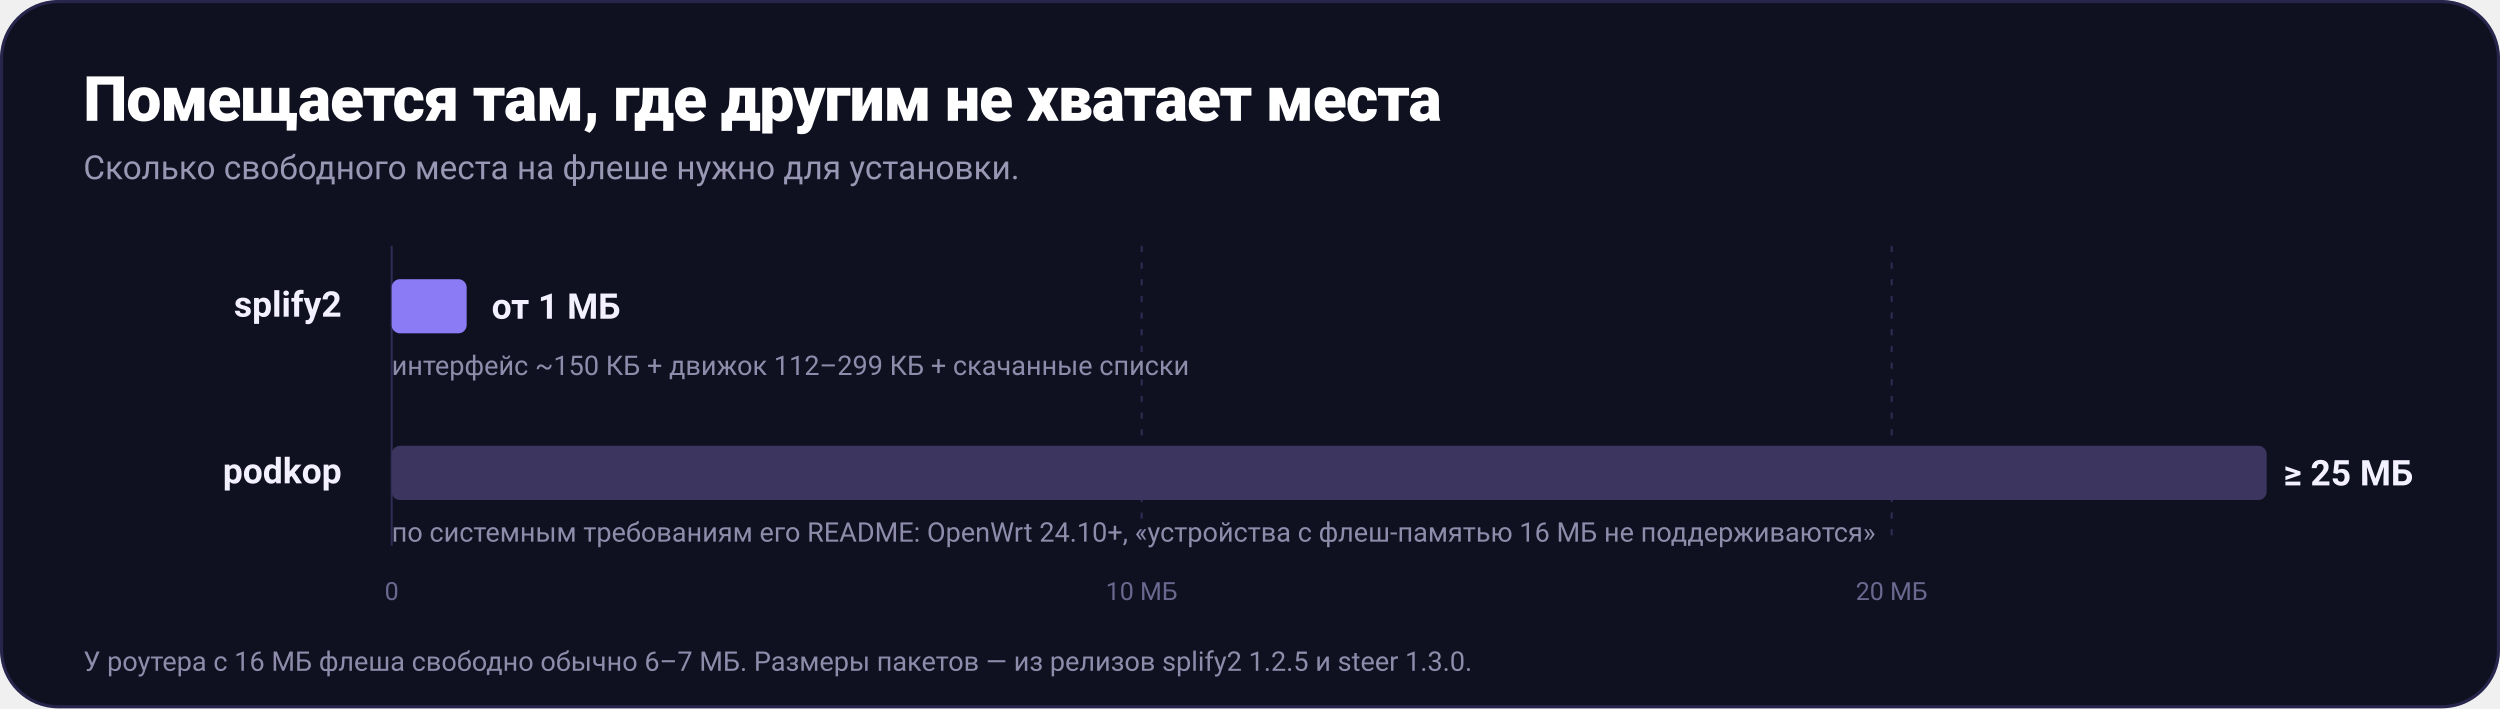
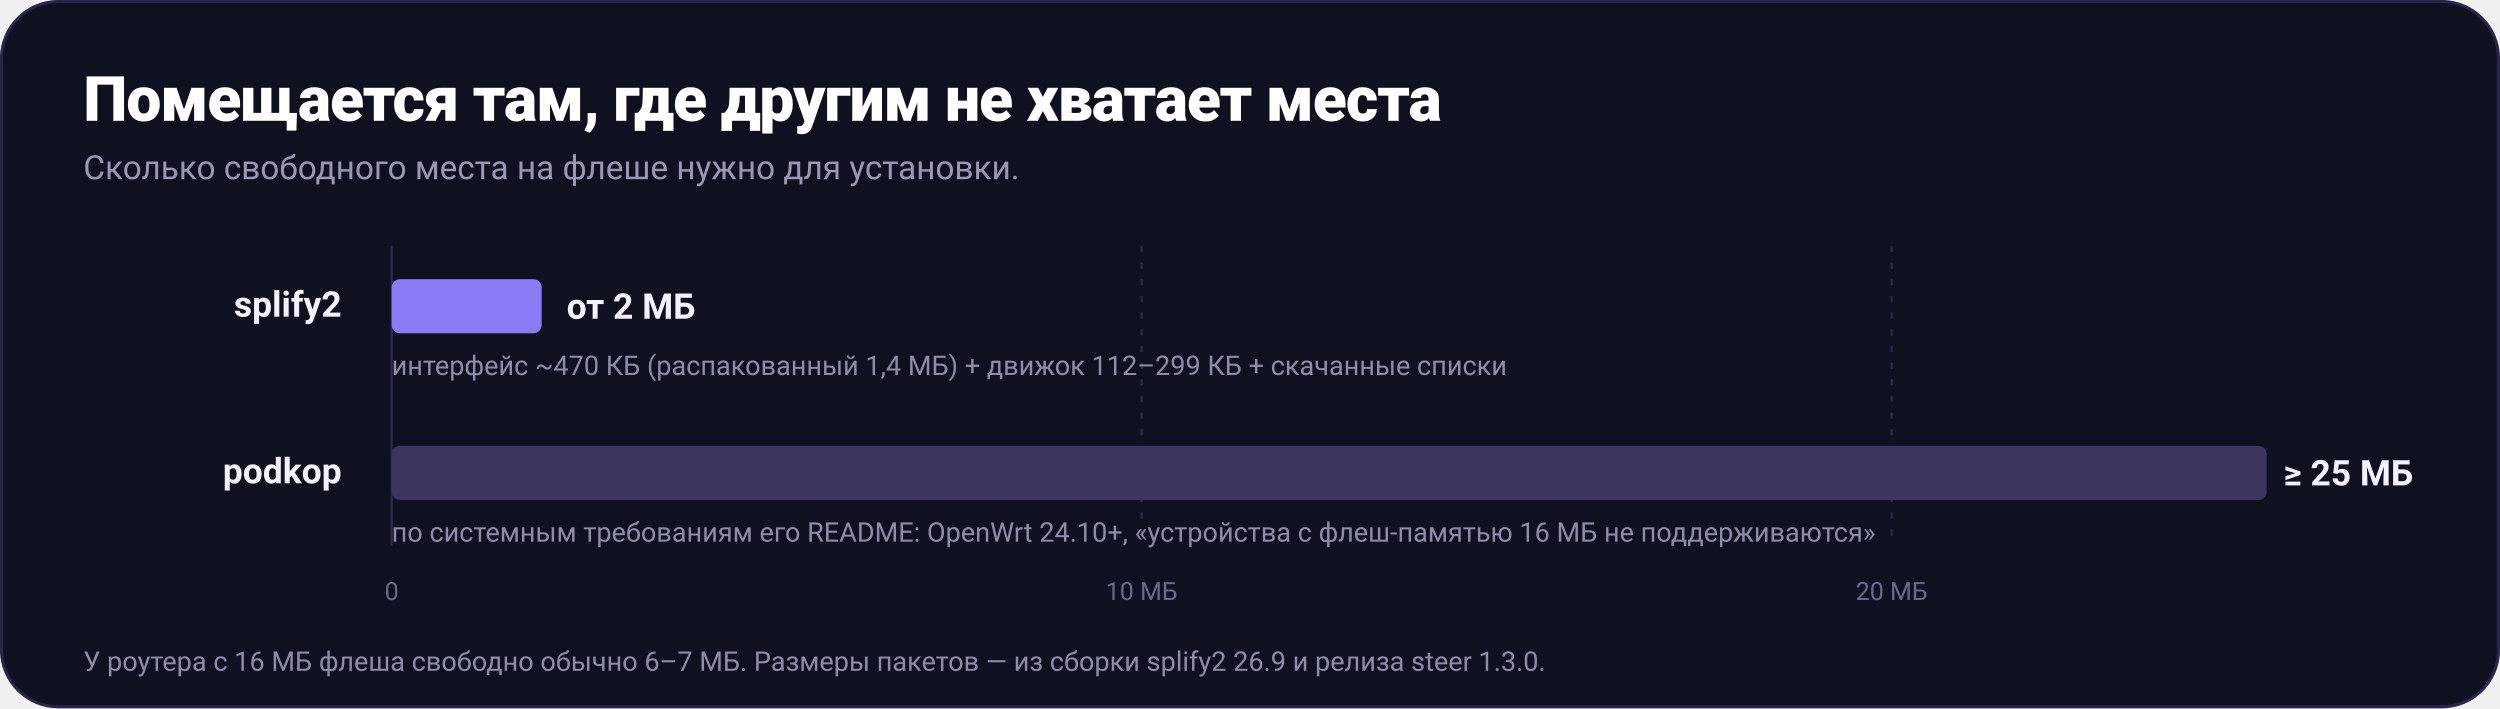
- <svg xmlns="http://www.w3.org/2000/svg" width="1200" height="340" viewBox="0 0 1200 340" role="img" aria-label="Сколько места на флеше требуется: splify2 — от 1 МБ, podkop — от 25 МБ по требованиям его README">
+ <svg xmlns="http://www.w3.org/2000/svg" width="1200" height="340" viewBox="0 0 1200 340" role="img" aria-label="Сколько места на флеше требуется: splify2 — от 2 МБ, podkop — от 25 МБ по требованиям его README">
  <defs>
    <style>
      text { font-family: -apple-system, "Segoe UI", Roboto, Inter, "Helvetica Neue", Arial, sans-serif; }
      .h { font-size: 30px; font-weight: 800; fill: #ffffff; letter-spacing: -0.5px; }
      .hs { font-size: 16px; fill: #9a97b4; }
      .lab { font-size: 17px; font-weight: 700; fill: #f3f1ff; }
      .val { font-size: 17px; font-weight: 700; fill: #f3f1ff; }
      .sm { font-size: 13px; fill: #8f8cab; }
      .tick { font-size: 12px; fill: #6b6890; }
    </style>
  </defs>
  <rect width="1200" height="340" rx="28" fill="#0f1020" />
  <rect x="0.75" y="0.75" width="1198.5" height="338.5" rx="27.25" fill="none" stroke="#8b7cf6" stroke-opacity="0.2" stroke-width="1.5" />
  <text x="40" y="58" class="h">Помещается там, где другим не хватает места</text>
  <text x="40" y="86" class="hs">Сколько свободного места на флеше нужно для установки.</text>
  <g class="tick">
    <line x1="188" y1="118" x2="188" y2="262" stroke="#2f2b52" />
    <line x1="548" y1="118" x2="548" y2="262" stroke="#2f2b52" stroke-dasharray="3 5" />
    <line x1="908" y1="118" x2="908" y2="262" stroke="#2f2b52" stroke-dasharray="3 5" />
    <text x="188" y="288" text-anchor="middle">0</text>
    <text x="548" y="288" text-anchor="middle">10 МБ</text>
    <text x="908" y="288" text-anchor="middle">20 МБ</text>
  </g>
  <text x="164" y="152" text-anchor="end" class="lab">splify2</text>
-   <rect x="188" y="134" width="36" height="26" rx="4" fill="#8b7cf6" />
-   <text x="236" y="153" class="val">от 1 МБ</text>
-   <text x="188" y="180" class="sm">интерфейс ~150 КБ + движок 112–299 КБ + скачанные списки</text>
+   <rect x="188" y="134" width="72" height="26" rx="4" fill="#8b7cf6" />
+   <text x="272" y="153" class="val">от 2 МБ</text>
+   <text x="188" y="180" class="sm">интерфейс ~470 КБ (распакованный 1,4 МБ) + движок 112–299 КБ + скачанные списки</text>
  <text x="164" y="232" text-anchor="end" class="lab">podkop</text>
  <rect x="188" y="214" width="900" height="26" rx="4" fill="#3b3560" />
  <text x="1096" y="233" class="val">≥ 25 МБ</text>
  <text x="188" y="260" class="sm">по системным требованиям его README: OpenWrt 24.10+, «устройства с флеш-памятью 16 МБ не поддерживаются»</text>
-   <text x="40" y="322" class="sm">У роутера с 16 МБ флеша свободно обычно 6–7 МБ. Размеры пакетов — из релизов splify2 1.2.5 и steer 1.3.0.</text>
+   <text x="40" y="322" class="sm">У роутера с 16 МБ флеша свободно обычно 6–7 МБ. Размеры пакетов — из сборки splify2 26.9 и релиза steer 1.3.0.</text>
</svg>
